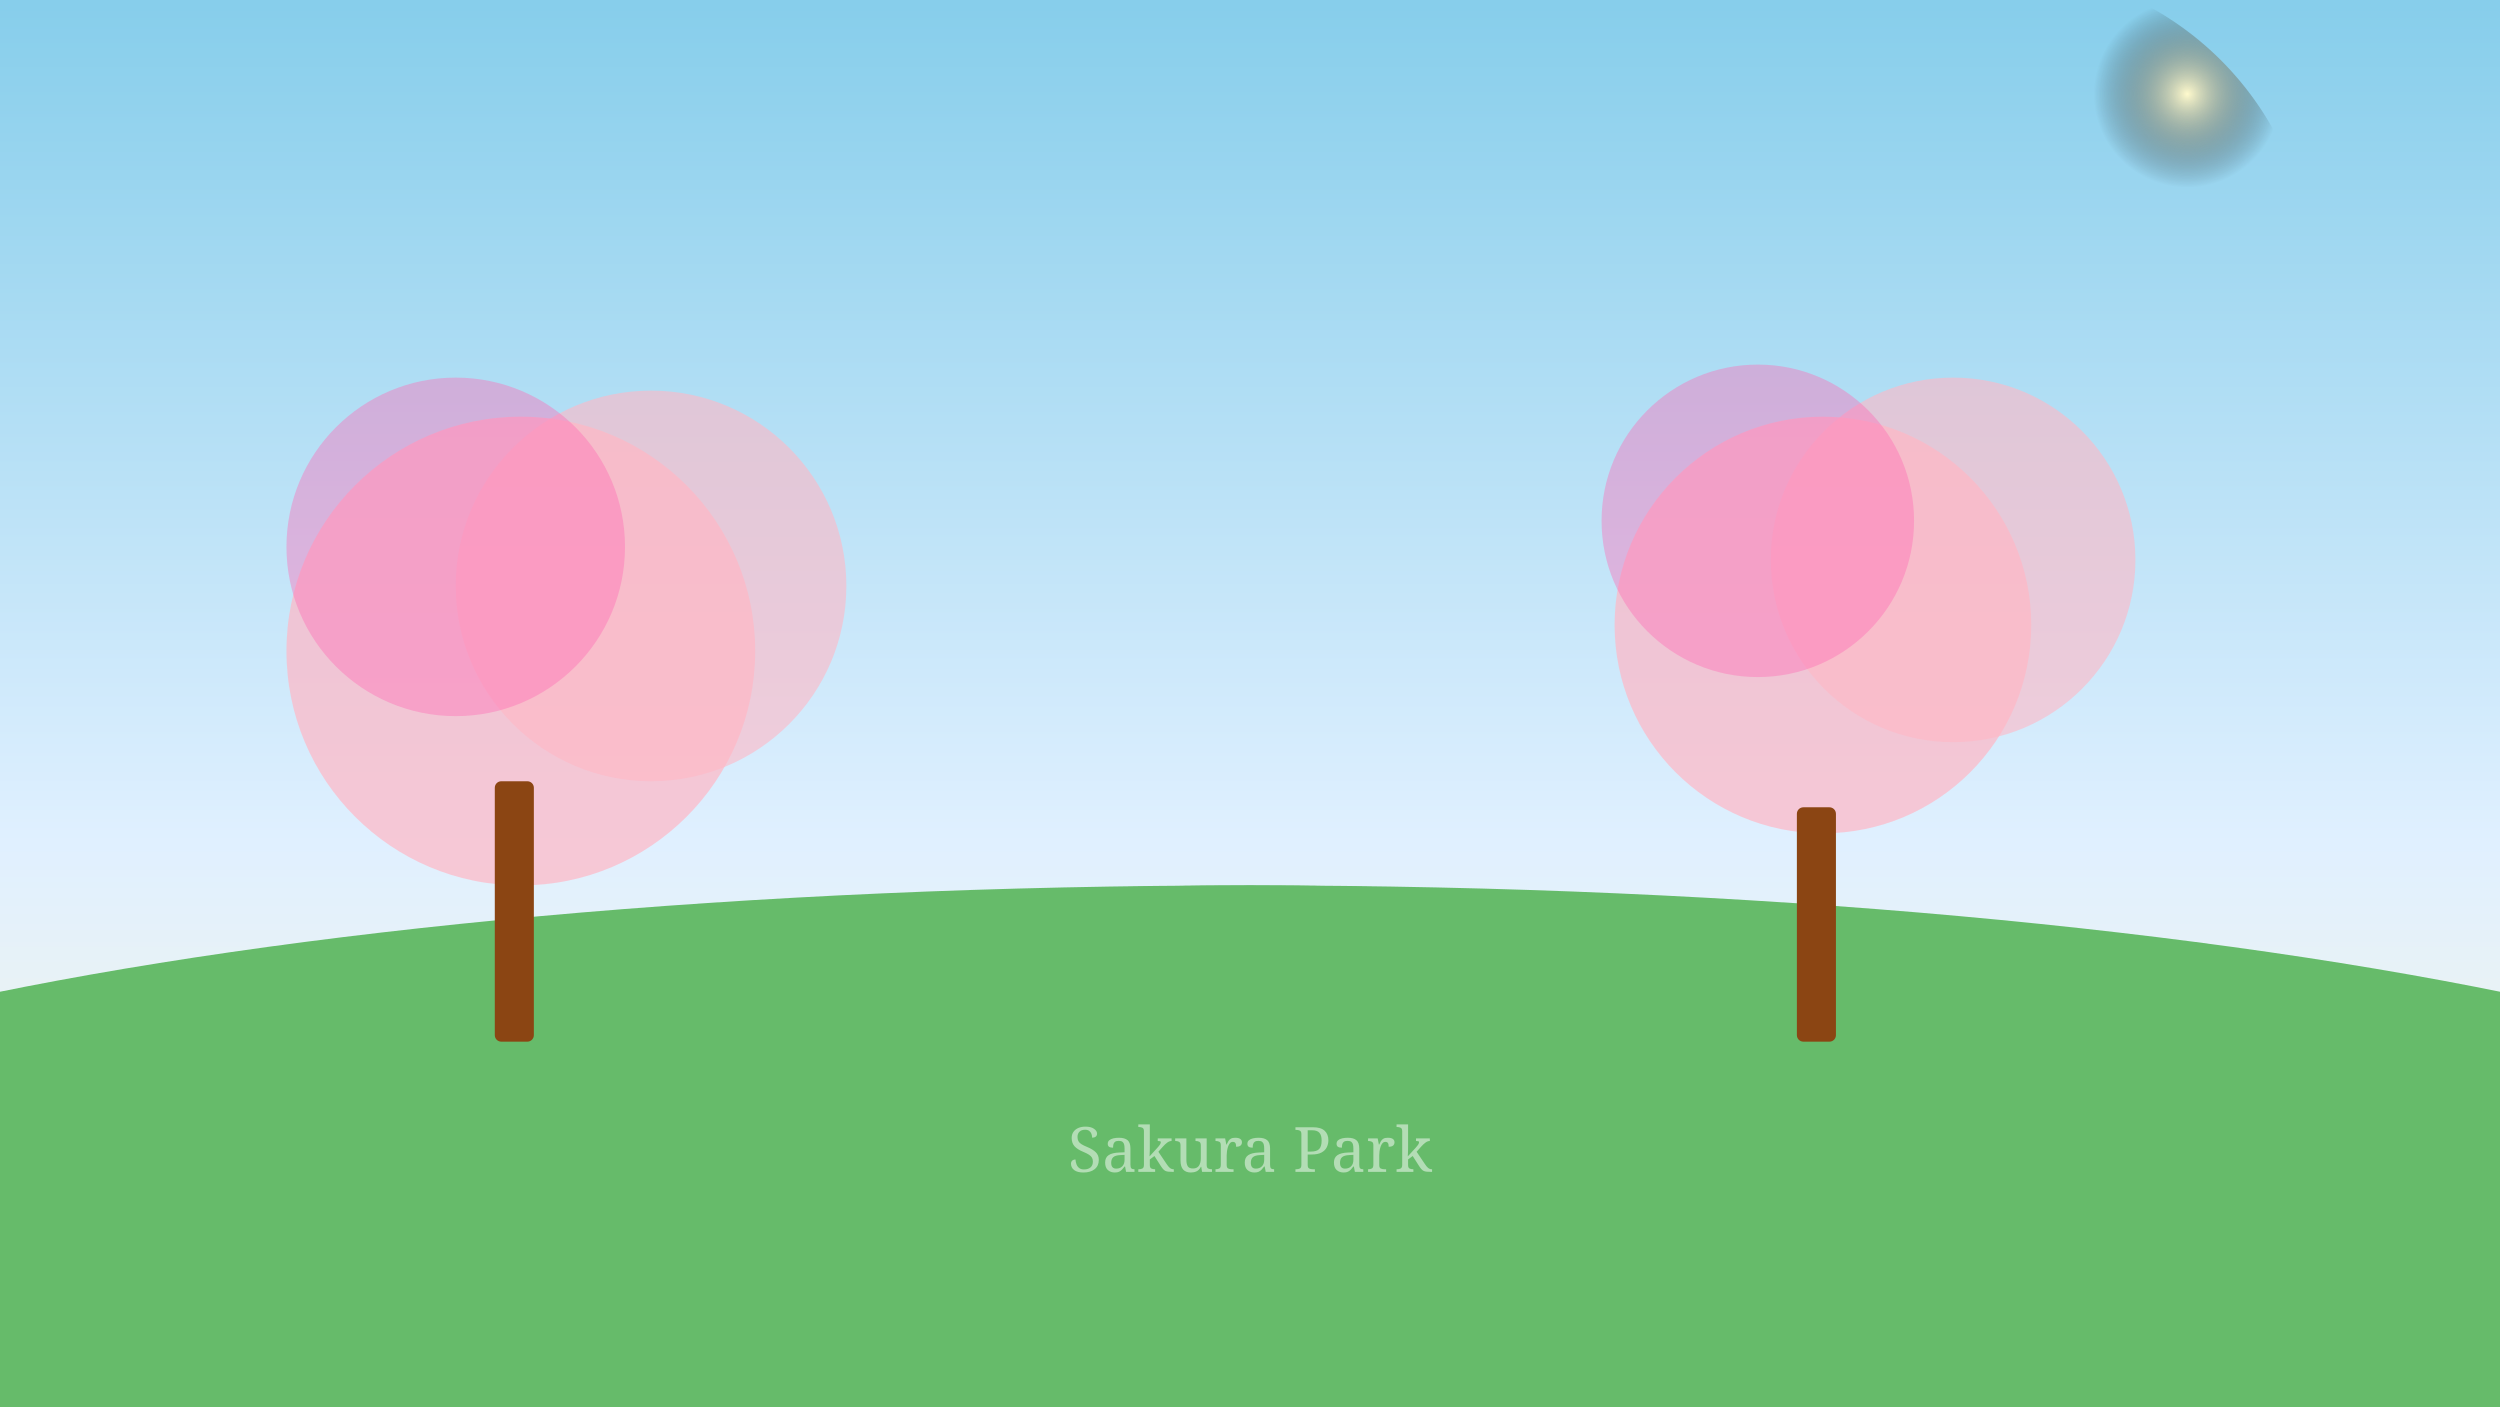
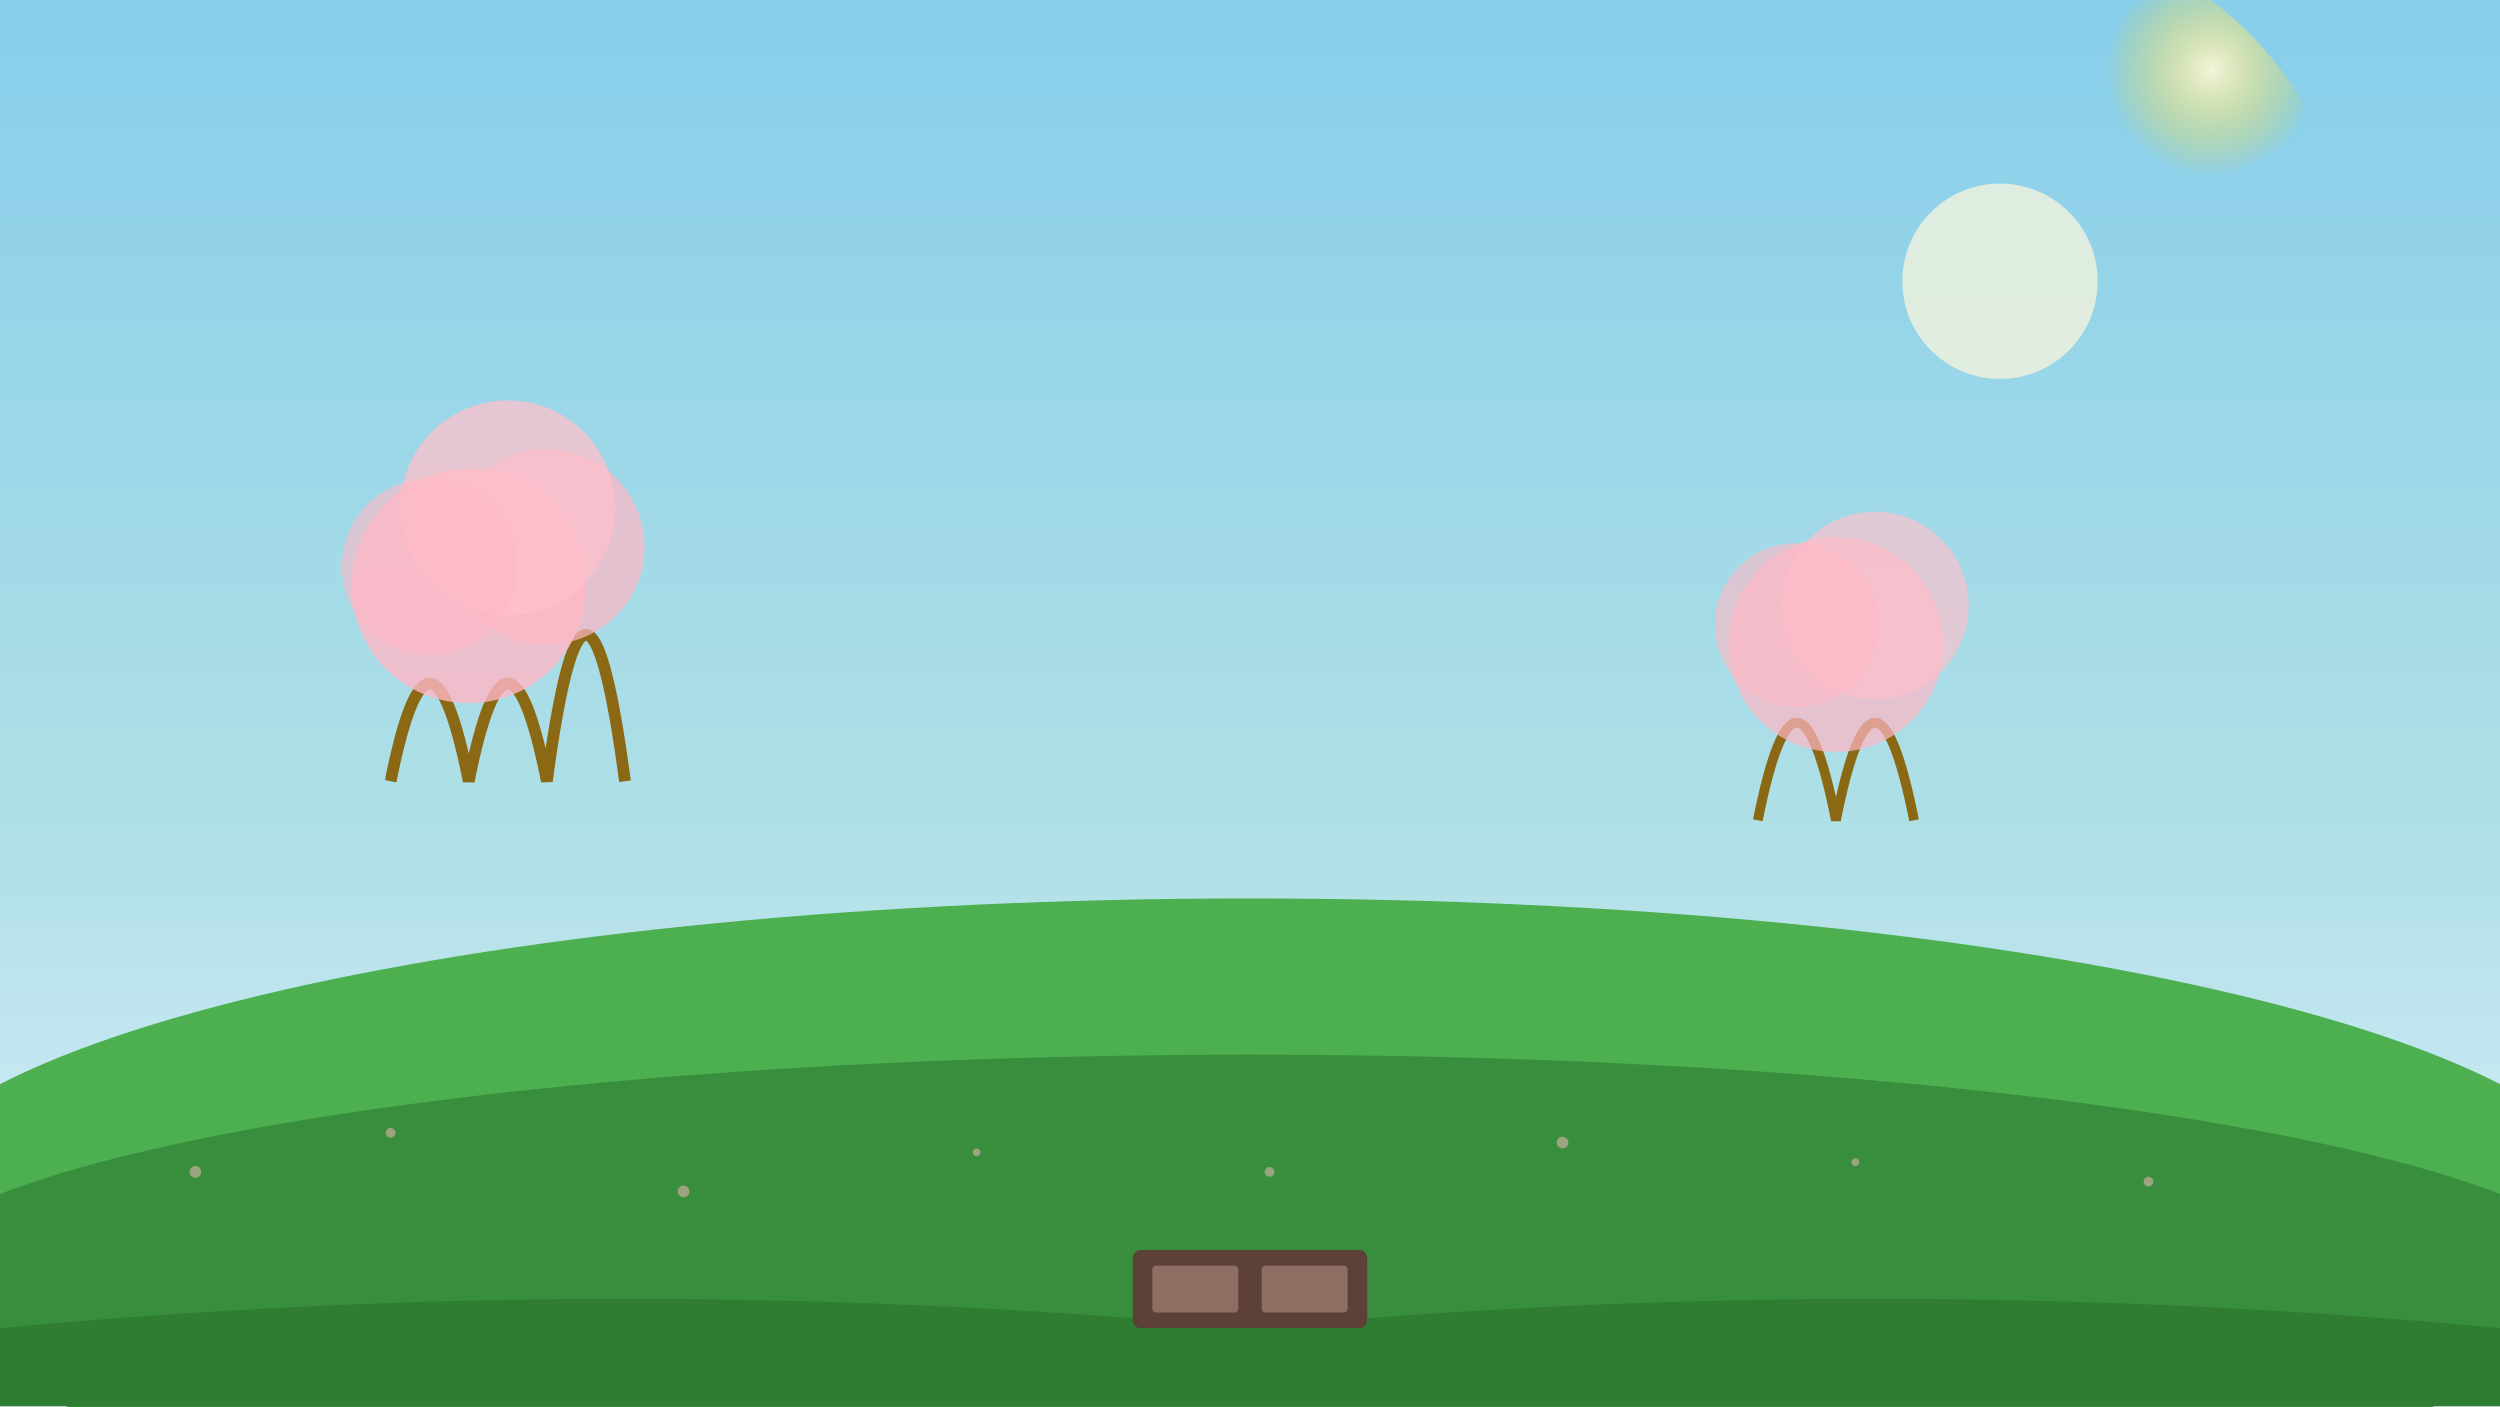
- <svg xmlns="http://www.w3.org/2000/svg" viewBox="0 0 1920 1080">
+ <svg xmlns="http://www.w3.org/2000/svg" viewBox="0 0 1280 720">
  <defs>
    <linearGradient id="sky" x1="0" y1="0" x2="0" y2="1">
      <stop offset="0%" stop-color="#87CEEB" />
-       <stop offset="60%" stop-color="#E0F0FF" />
-       <stop offset="100%" stop-color="#FFF8DC" />
+       <stop offset="60%" stop-color="#B0E0E6" />
+       <stop offset="100%" stop-color="#E0F0FF" />
    </linearGradient>
    <radialGradient id="sun" cx="0.8" cy="0.2" r="0.15">
-       <stop offset="0%" stop-color="#FFFACD" />
-       <stop offset="100%" stop-color="transparent" />
+       <stop offset="0%" stop-color="#FFF8DC" stop-opacity="0.9" />
+       <stop offset="100%" stop-color="#FFD700" stop-opacity="0" />
    </radialGradient>
  </defs>
-   <rect width="1920" height="1080" fill="url(#sky)" />
-   <circle cx="1536" cy="216" r="240" fill="url(#sun)" />
-   <ellipse cx="960" cy="1080" rx="1200" ry="400" fill="#4CAF50" />
-   <ellipse cx="960" cy="980" rx="1400" ry="300" fill="#66BB6A" />
-   <circle cx="400" cy="500" r="180" fill="#FFB7C5" opacity="0.7" />
-   <circle cx="500" cy="450" r="150" fill="#FFB7C5" opacity="0.6" />
-   <circle cx="350" cy="420" r="130" fill="#FF69B4" opacity="0.4" />
-   <circle cx="1400" cy="480" r="160" fill="#FFB7C5" opacity="0.7" />
-   <circle cx="1500" cy="430" r="140" fill="#FFB7C5" opacity="0.6" />
-   <circle cx="1350" cy="400" r="120" fill="#FF69B4" opacity="0.4" />
-   <rect x="380" y="600" width="30" height="200" fill="#8B4513" rx="5" />
-   <rect x="1380" y="620" width="30" height="180" fill="#8B4513" rx="5" />
-   <text x="960" y="900" text-anchor="middle" fill="white" font-size="48" font-family="serif" opacity="0.5">Sakura Park</text>
+   <rect width="1280" height="720" fill="url(#sky)" />
+   <circle cx="1024" cy="144" r="180" fill="url(#sun)" />
+   <circle cx="1024" cy="144" r="50" fill="#FFF8DC" opacity="0.7" />
+   <ellipse cx="640" cy="620" rx="700" ry="160" fill="#4CAF50" />
+   <ellipse cx="640" cy="660" rx="700" ry="120" fill="#388E3C" />
+   <path d="M200,400 Q220,300 240,400 Q260,300 280,400 Q300,250 320,400" stroke="#8B6914" stroke-width="6" fill="none" />
+   <circle cx="240" cy="300" r="60" fill="#FFB7C5" opacity="0.8" />
+   <circle cx="280" cy="280" r="50" fill="#FFB7C5" opacity="0.7" />
+   <circle cx="260" cy="260" r="55" fill="#FFC0CB" opacity="0.75" />
+   <circle cx="220" cy="290" r="45" fill="#FFB7C5" opacity="0.6" />
+   <path d="M900,420 Q920,320 940,420 Q960,320 980,420" stroke="#8B6914" stroke-width="5" fill="none" />
+   <circle cx="940" cy="330" r="55" fill="#FFB7C5" opacity="0.7" />
+   <circle cx="960" cy="310" r="48" fill="#FFC0CB" opacity="0.65" />
+   <circle cx="920" cy="320" r="42" fill="#FFB7C5" opacity="0.6" />
+   <g opacity="0.5">
+     <circle cx="100" cy="600" r="3" fill="#FFB7C5" />
+     <circle cx="200" cy="580" r="2.5" fill="#FFB7C5" />
+     <circle cx="350" cy="610" r="3" fill="#FFB7C5" />
+     <circle cx="500" cy="590" r="2" fill="#FFB7C5" />
+     <circle cx="650" cy="600" r="2.5" fill="#FFB7C5" />
+     <circle cx="800" cy="585" r="3" fill="#FFB7C5" />
+     <circle cx="950" cy="595" r="2" fill="#FFB7C5" />
+     <circle cx="1100" cy="605" r="2.5" fill="#FFB7C5" />
+   </g>
+   <path d="M0,680 Q320,650 640,680 Q960,650 1280,680 L1280,720 L0,720 Z" fill="#2E7D32" />
+   <rect x="580" y="640" width="120" height="40" rx="4" fill="#5D4037" />
+   <rect x="590" y="648" width="44" height="24" rx="2" fill="#8D6E63" />
+   <rect x="646" y="648" width="44" height="24" rx="2" fill="#8D6E63" />
</svg>
